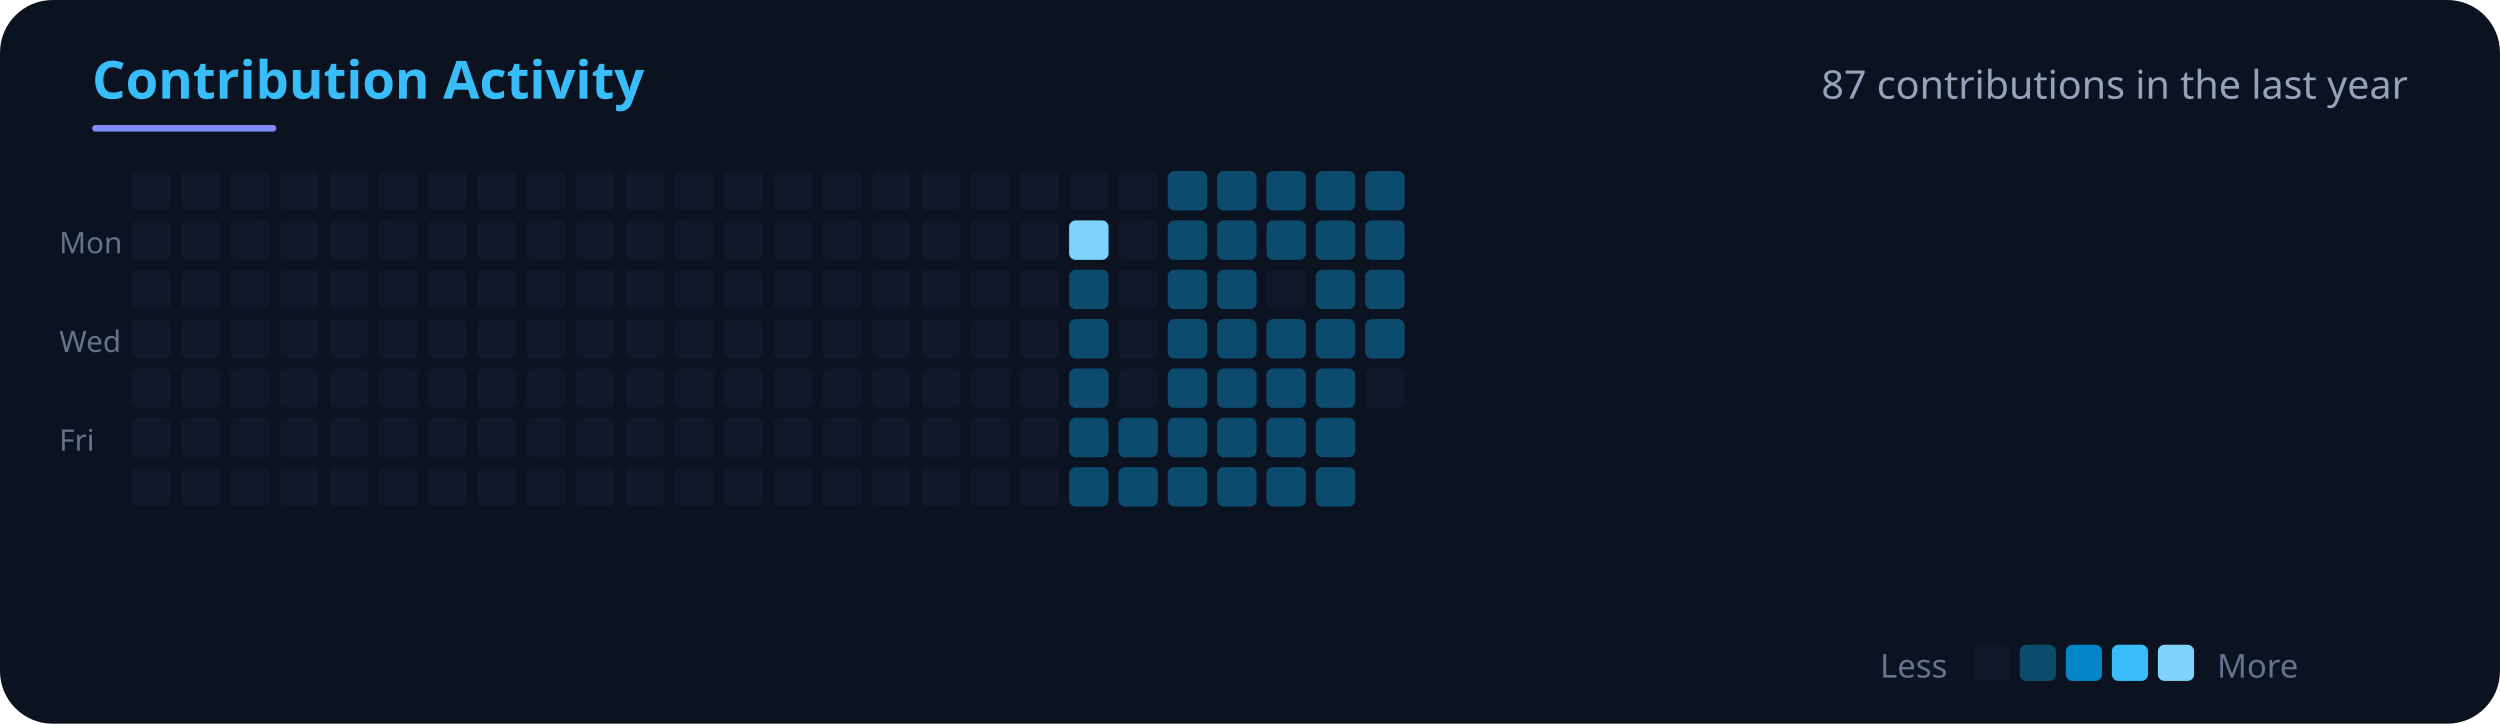
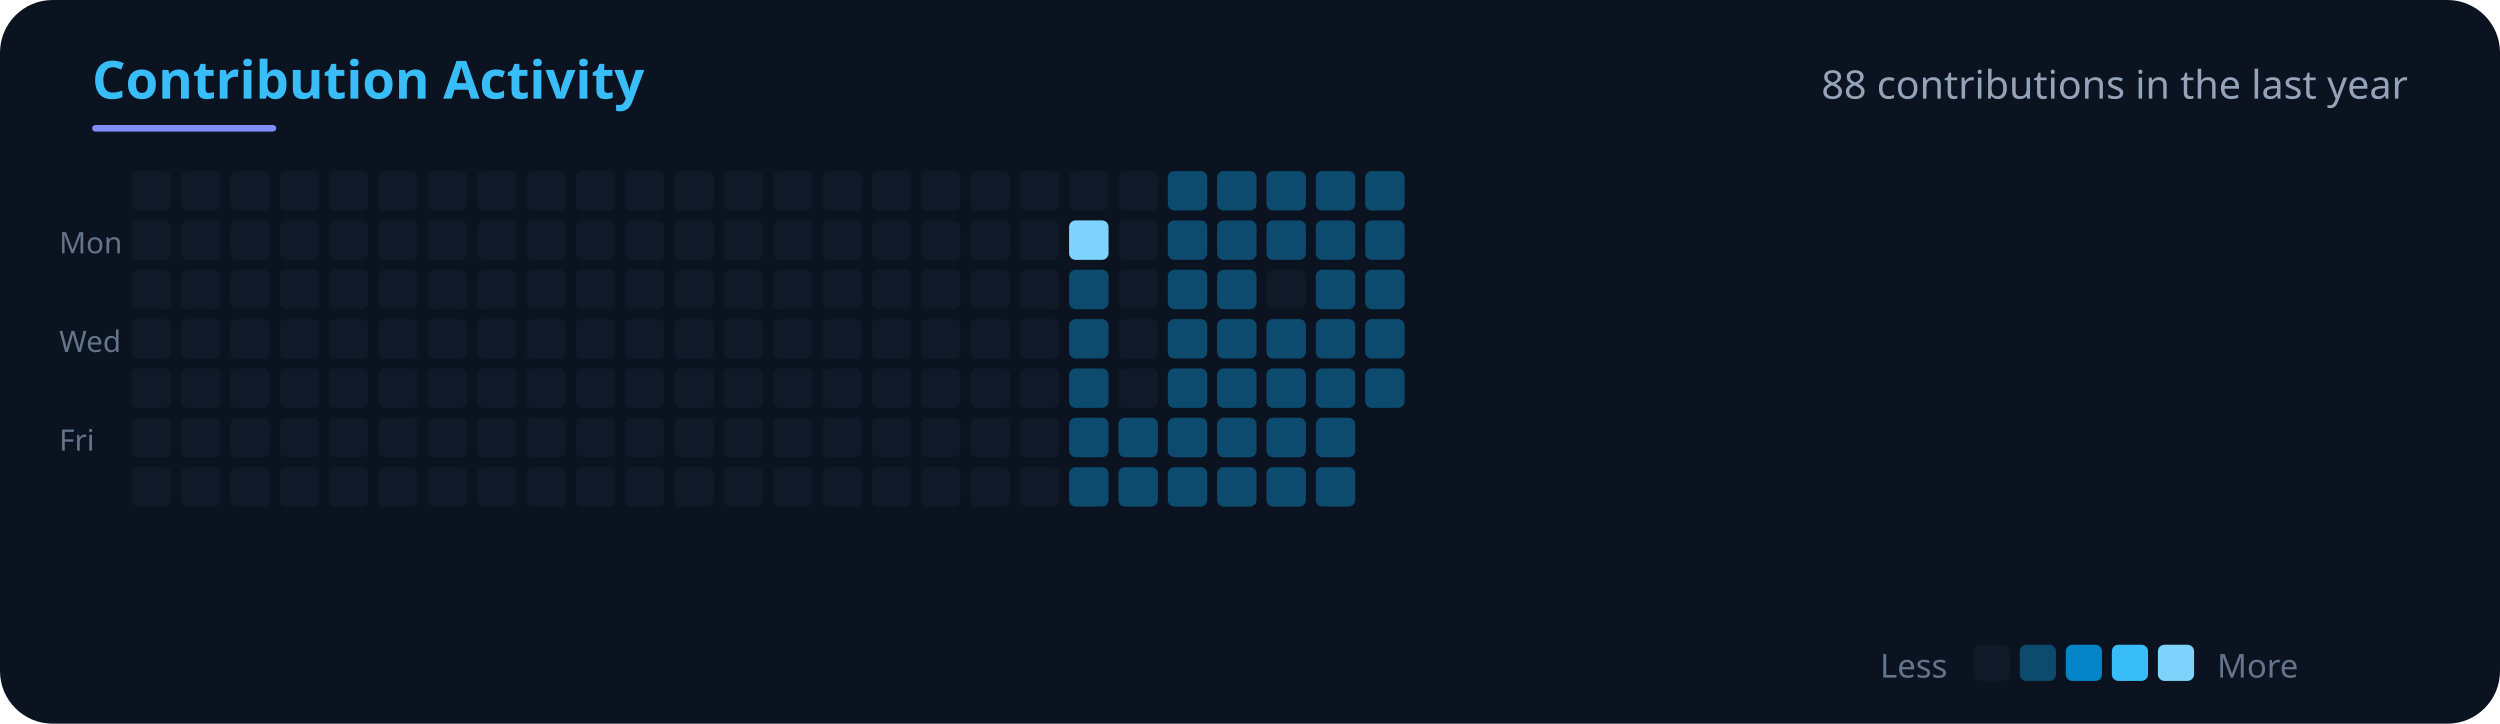
<svg xmlns="http://www.w3.org/2000/svg" width="760" height="220" viewBox="0 0 760 220" role="img">
  <rect width="100%" height="100%" rx="16" fill="#0B1220" />
  <text x="28" y="30" fill="#38BDF8" font-family="Segoe UI, Ubuntu, sans-serif" font-size="16" font-weight="700">Contribution Activity</text>
-   <text x="732" y="30" text-anchor="end" fill="#94A3B8" font-family="Segoe UI, Ubuntu, sans-serif" font-size="12">87 contributions in the last year</text>
+   <text x="732" y="30" text-anchor="end" fill="#94A3B8" font-family="Segoe UI, Ubuntu, sans-serif" font-size="12">88 contributions in the last year</text>
  <rect x="28" y="38" width="56" height="2" rx="1" fill="#818CF8" />
  <text x="18" y="77" fill="#64748B" font-family="Segoe UI, Ubuntu, sans-serif" font-size="9">Mon</text>
  <text x="18" y="107" fill="#64748B" font-family="Segoe UI, Ubuntu, sans-serif" font-size="9">Wed</text>
  <text x="18" y="137" fill="#64748B" font-family="Segoe UI, Ubuntu, sans-serif" font-size="9">Fri</text>
  <rect x="40" y="52" width="12" height="12" rx="2" fill="#111827" />
  <rect x="40" y="67" width="12" height="12" rx="2" fill="#111827" />
  <rect x="40" y="82" width="12" height="12" rx="2" fill="#111827" />
  <rect x="40" y="97" width="12" height="12" rx="2" fill="#111827" />
  <rect x="40" y="112" width="12" height="12" rx="2" fill="#111827" />
  <rect x="40" y="127" width="12" height="12" rx="2" fill="#111827" />
  <rect x="40" y="142" width="12" height="12" rx="2" fill="#111827" />
  <rect x="55" y="52" width="12" height="12" rx="2" fill="#111827" />
  <rect x="55" y="67" width="12" height="12" rx="2" fill="#111827" />
  <rect x="55" y="82" width="12" height="12" rx="2" fill="#111827" />
  <rect x="55" y="97" width="12" height="12" rx="2" fill="#111827" />
  <rect x="55" y="112" width="12" height="12" rx="2" fill="#111827" />
  <rect x="55" y="127" width="12" height="12" rx="2" fill="#111827" />
  <rect x="55" y="142" width="12" height="12" rx="2" fill="#111827" />
  <rect x="70" y="52" width="12" height="12" rx="2" fill="#111827" />
  <rect x="70" y="67" width="12" height="12" rx="2" fill="#111827" />
  <rect x="70" y="82" width="12" height="12" rx="2" fill="#111827" />
  <rect x="70" y="97" width="12" height="12" rx="2" fill="#111827" />
  <rect x="70" y="112" width="12" height="12" rx="2" fill="#111827" />
  <rect x="70" y="127" width="12" height="12" rx="2" fill="#111827" />
  <rect x="70" y="142" width="12" height="12" rx="2" fill="#111827" />
  <rect x="85" y="52" width="12" height="12" rx="2" fill="#111827" />
  <rect x="85" y="67" width="12" height="12" rx="2" fill="#111827" />
  <rect x="85" y="82" width="12" height="12" rx="2" fill="#111827" />
  <rect x="85" y="97" width="12" height="12" rx="2" fill="#111827" />
  <rect x="85" y="112" width="12" height="12" rx="2" fill="#111827" />
  <rect x="85" y="127" width="12" height="12" rx="2" fill="#111827" />
  <rect x="85" y="142" width="12" height="12" rx="2" fill="#111827" />
  <rect x="100" y="52" width="12" height="12" rx="2" fill="#111827" />
  <rect x="100" y="67" width="12" height="12" rx="2" fill="#111827" />
  <rect x="100" y="82" width="12" height="12" rx="2" fill="#111827" />
  <rect x="100" y="97" width="12" height="12" rx="2" fill="#111827" />
  <rect x="100" y="112" width="12" height="12" rx="2" fill="#111827" />
  <rect x="100" y="127" width="12" height="12" rx="2" fill="#111827" />
  <rect x="100" y="142" width="12" height="12" rx="2" fill="#111827" />
  <rect x="115" y="52" width="12" height="12" rx="2" fill="#111827" />
  <rect x="115" y="67" width="12" height="12" rx="2" fill="#111827" />
  <rect x="115" y="82" width="12" height="12" rx="2" fill="#111827" />
  <rect x="115" y="97" width="12" height="12" rx="2" fill="#111827" />
  <rect x="115" y="112" width="12" height="12" rx="2" fill="#111827" />
  <rect x="115" y="127" width="12" height="12" rx="2" fill="#111827" />
  <rect x="115" y="142" width="12" height="12" rx="2" fill="#111827" />
  <rect x="130" y="52" width="12" height="12" rx="2" fill="#111827" />
  <rect x="130" y="67" width="12" height="12" rx="2" fill="#111827" />
  <rect x="130" y="82" width="12" height="12" rx="2" fill="#111827" />
  <rect x="130" y="97" width="12" height="12" rx="2" fill="#111827" />
  <rect x="130" y="112" width="12" height="12" rx="2" fill="#111827" />
  <rect x="130" y="127" width="12" height="12" rx="2" fill="#111827" />
  <rect x="130" y="142" width="12" height="12" rx="2" fill="#111827" />
  <rect x="145" y="52" width="12" height="12" rx="2" fill="#111827" />
  <rect x="145" y="67" width="12" height="12" rx="2" fill="#111827" />
  <rect x="145" y="82" width="12" height="12" rx="2" fill="#111827" />
  <rect x="145" y="97" width="12" height="12" rx="2" fill="#111827" />
  <rect x="145" y="112" width="12" height="12" rx="2" fill="#111827" />
  <rect x="145" y="127" width="12" height="12" rx="2" fill="#111827" />
  <rect x="145" y="142" width="12" height="12" rx="2" fill="#111827" />
  <rect x="160" y="52" width="12" height="12" rx="2" fill="#111827" />
  <rect x="160" y="67" width="12" height="12" rx="2" fill="#111827" />
  <rect x="160" y="82" width="12" height="12" rx="2" fill="#111827" />
  <rect x="160" y="97" width="12" height="12" rx="2" fill="#111827" />
  <rect x="160" y="112" width="12" height="12" rx="2" fill="#111827" />
  <rect x="160" y="127" width="12" height="12" rx="2" fill="#111827" />
  <rect x="160" y="142" width="12" height="12" rx="2" fill="#111827" />
  <rect x="175" y="52" width="12" height="12" rx="2" fill="#111827" />
  <rect x="175" y="67" width="12" height="12" rx="2" fill="#111827" />
  <rect x="175" y="82" width="12" height="12" rx="2" fill="#111827" />
  <rect x="175" y="97" width="12" height="12" rx="2" fill="#111827" />
  <rect x="175" y="112" width="12" height="12" rx="2" fill="#111827" />
  <rect x="175" y="127" width="12" height="12" rx="2" fill="#111827" />
  <rect x="175" y="142" width="12" height="12" rx="2" fill="#111827" />
  <rect x="190" y="52" width="12" height="12" rx="2" fill="#111827" />
  <rect x="190" y="67" width="12" height="12" rx="2" fill="#111827" />
  <rect x="190" y="82" width="12" height="12" rx="2" fill="#111827" />
  <rect x="190" y="97" width="12" height="12" rx="2" fill="#111827" />
  <rect x="190" y="112" width="12" height="12" rx="2" fill="#111827" />
  <rect x="190" y="127" width="12" height="12" rx="2" fill="#111827" />
  <rect x="190" y="142" width="12" height="12" rx="2" fill="#111827" />
  <rect x="205" y="52" width="12" height="12" rx="2" fill="#111827" />
  <rect x="205" y="67" width="12" height="12" rx="2" fill="#111827" />
  <rect x="205" y="82" width="12" height="12" rx="2" fill="#111827" />
  <rect x="205" y="97" width="12" height="12" rx="2" fill="#111827" />
  <rect x="205" y="112" width="12" height="12" rx="2" fill="#111827" />
  <rect x="205" y="127" width="12" height="12" rx="2" fill="#111827" />
  <rect x="205" y="142" width="12" height="12" rx="2" fill="#111827" />
  <rect x="220" y="52" width="12" height="12" rx="2" fill="#111827" />
  <rect x="220" y="67" width="12" height="12" rx="2" fill="#111827" />
  <rect x="220" y="82" width="12" height="12" rx="2" fill="#111827" />
  <rect x="220" y="97" width="12" height="12" rx="2" fill="#111827" />
  <rect x="220" y="112" width="12" height="12" rx="2" fill="#111827" />
  <rect x="220" y="127" width="12" height="12" rx="2" fill="#111827" />
  <rect x="220" y="142" width="12" height="12" rx="2" fill="#111827" />
  <rect x="235" y="52" width="12" height="12" rx="2" fill="#111827" />
  <rect x="235" y="67" width="12" height="12" rx="2" fill="#111827" />
  <rect x="235" y="82" width="12" height="12" rx="2" fill="#111827" />
  <rect x="235" y="97" width="12" height="12" rx="2" fill="#111827" />
  <rect x="235" y="112" width="12" height="12" rx="2" fill="#111827" />
  <rect x="235" y="127" width="12" height="12" rx="2" fill="#111827" />
  <rect x="235" y="142" width="12" height="12" rx="2" fill="#111827" />
  <rect x="250" y="52" width="12" height="12" rx="2" fill="#111827" />
  <rect x="250" y="67" width="12" height="12" rx="2" fill="#111827" />
  <rect x="250" y="82" width="12" height="12" rx="2" fill="#111827" />
  <rect x="250" y="97" width="12" height="12" rx="2" fill="#111827" />
  <rect x="250" y="112" width="12" height="12" rx="2" fill="#111827" />
  <rect x="250" y="127" width="12" height="12" rx="2" fill="#111827" />
  <rect x="250" y="142" width="12" height="12" rx="2" fill="#111827" />
  <rect x="265" y="52" width="12" height="12" rx="2" fill="#111827" />
  <rect x="265" y="67" width="12" height="12" rx="2" fill="#111827" />
  <rect x="265" y="82" width="12" height="12" rx="2" fill="#111827" />
  <rect x="265" y="97" width="12" height="12" rx="2" fill="#111827" />
  <rect x="265" y="112" width="12" height="12" rx="2" fill="#111827" />
  <rect x="265" y="127" width="12" height="12" rx="2" fill="#111827" />
  <rect x="265" y="142" width="12" height="12" rx="2" fill="#111827" />
  <rect x="280" y="52" width="12" height="12" rx="2" fill="#111827" />
  <rect x="280" y="67" width="12" height="12" rx="2" fill="#111827" />
  <rect x="280" y="82" width="12" height="12" rx="2" fill="#111827" />
  <rect x="280" y="97" width="12" height="12" rx="2" fill="#111827" />
  <rect x="280" y="112" width="12" height="12" rx="2" fill="#111827" />
  <rect x="280" y="127" width="12" height="12" rx="2" fill="#111827" />
  <rect x="280" y="142" width="12" height="12" rx="2" fill="#111827" />
  <rect x="295" y="52" width="12" height="12" rx="2" fill="#111827" />
  <rect x="295" y="67" width="12" height="12" rx="2" fill="#111827" />
  <rect x="295" y="82" width="12" height="12" rx="2" fill="#111827" />
  <rect x="295" y="97" width="12" height="12" rx="2" fill="#111827" />
  <rect x="295" y="112" width="12" height="12" rx="2" fill="#111827" />
  <rect x="295" y="127" width="12" height="12" rx="2" fill="#111827" />
  <rect x="295" y="142" width="12" height="12" rx="2" fill="#111827" />
  <rect x="310" y="52" width="12" height="12" rx="2" fill="#111827" />
  <rect x="310" y="67" width="12" height="12" rx="2" fill="#111827" />
  <rect x="310" y="82" width="12" height="12" rx="2" fill="#111827" />
  <rect x="310" y="97" width="12" height="12" rx="2" fill="#111827" />
  <rect x="310" y="112" width="12" height="12" rx="2" fill="#111827" />
  <rect x="310" y="127" width="12" height="12" rx="2" fill="#111827" />
  <rect x="310" y="142" width="12" height="12" rx="2" fill="#111827" />
  <rect x="325" y="52" width="12" height="12" rx="2" fill="#111827" />
  <rect x="325" y="67" width="12" height="12" rx="2" fill="#7DD3FC" />
  <rect x="325" y="82" width="12" height="12" rx="2" fill="#0C4A6E" />
  <rect x="325" y="97" width="12" height="12" rx="2" fill="#0C4A6E" />
  <rect x="325" y="112" width="12" height="12" rx="2" fill="#0C4A6E" />
  <rect x="325" y="127" width="12" height="12" rx="2" fill="#0C4A6E" />
  <rect x="325" y="142" width="12" height="12" rx="2" fill="#0C4A6E" />
  <rect x="340" y="52" width="12" height="12" rx="2" fill="#111827" />
  <rect x="340" y="67" width="12" height="12" rx="2" fill="#111827" />
  <rect x="340" y="82" width="12" height="12" rx="2" fill="#111827" />
  <rect x="340" y="97" width="12" height="12" rx="2" fill="#111827" />
  <rect x="340" y="112" width="12" height="12" rx="2" fill="#111827" />
  <rect x="340" y="127" width="12" height="12" rx="2" fill="#0C4A6E" />
  <rect x="340" y="142" width="12" height="12" rx="2" fill="#0C4A6E" />
  <rect x="355" y="52" width="12" height="12" rx="2" fill="#0C4A6E" />
  <rect x="355" y="67" width="12" height="12" rx="2" fill="#0C4A6E" />
  <rect x="355" y="82" width="12" height="12" rx="2" fill="#0C4A6E" />
  <rect x="355" y="97" width="12" height="12" rx="2" fill="#0C4A6E" />
  <rect x="355" y="112" width="12" height="12" rx="2" fill="#0C4A6E" />
  <rect x="355" y="127" width="12" height="12" rx="2" fill="#0C4A6E" />
  <rect x="355" y="142" width="12" height="12" rx="2" fill="#0C4A6E" />
  <rect x="370" y="52" width="12" height="12" rx="2" fill="#0C4A6E" />
  <rect x="370" y="67" width="12" height="12" rx="2" fill="#0C4A6E" />
  <rect x="370" y="82" width="12" height="12" rx="2" fill="#0C4A6E" />
  <rect x="370" y="97" width="12" height="12" rx="2" fill="#0C4A6E" />
  <rect x="370" y="112" width="12" height="12" rx="2" fill="#0C4A6E" />
  <rect x="370" y="127" width="12" height="12" rx="2" fill="#0C4A6E" />
  <rect x="370" y="142" width="12" height="12" rx="2" fill="#0C4A6E" />
  <rect x="385" y="52" width="12" height="12" rx="2" fill="#0C4A6E" />
  <rect x="385" y="67" width="12" height="12" rx="2" fill="#0C4A6E" />
  <rect x="385" y="82" width="12" height="12" rx="2" fill="#111827" />
  <rect x="385" y="97" width="12" height="12" rx="2" fill="#0C4A6E" />
  <rect x="385" y="112" width="12" height="12" rx="2" fill="#0C4A6E" />
  <rect x="385" y="127" width="12" height="12" rx="2" fill="#0C4A6E" />
  <rect x="385" y="142" width="12" height="12" rx="2" fill="#0C4A6E" />
  <rect x="400" y="52" width="12" height="12" rx="2" fill="#0C4A6E" />
  <rect x="400" y="67" width="12" height="12" rx="2" fill="#0C4A6E" />
  <rect x="400" y="82" width="12" height="12" rx="2" fill="#0C4A6E" />
  <rect x="400" y="97" width="12" height="12" rx="2" fill="#0C4A6E" />
  <rect x="400" y="112" width="12" height="12" rx="2" fill="#0C4A6E" />
  <rect x="400" y="127" width="12" height="12" rx="2" fill="#0C4A6E" />
  <rect x="400" y="142" width="12" height="12" rx="2" fill="#0C4A6E" />
  <rect x="415" y="52" width="12" height="12" rx="2" fill="#0C4A6E" />
  <rect x="415" y="67" width="12" height="12" rx="2" fill="#0C4A6E" />
  <rect x="415" y="82" width="12" height="12" rx="2" fill="#0C4A6E" />
  <rect x="415" y="97" width="12" height="12" rx="2" fill="#0C4A6E" />
-   <rect x="415" y="112" width="12" height="12" rx="2" fill="#111827" />
+   <rect x="415" y="112" width="12" height="12" rx="2" fill="#0C4A6E" />
  <text x="592" y="206" text-anchor="end" fill="#64748B" font-size="10" font-family="Segoe UI, Ubuntu, sans-serif">Less</text>
  <rect x="600" y="196" width="11" height="11" rx="2" fill="#111827" />
  <rect x="614" y="196" width="11" height="11" rx="2" fill="#0C4A6E" />
  <rect x="628" y="196" width="11" height="11" rx="2" fill="#0284C7" />
  <rect x="642" y="196" width="11" height="11" rx="2" fill="#38BDF8" />
  <rect x="656" y="196" width="11" height="11" rx="2" fill="#7DD3FC" />
  <text x="674" y="206" fill="#64748B" font-size="10" font-family="Segoe UI, Ubuntu, sans-serif">More</text>
</svg>
